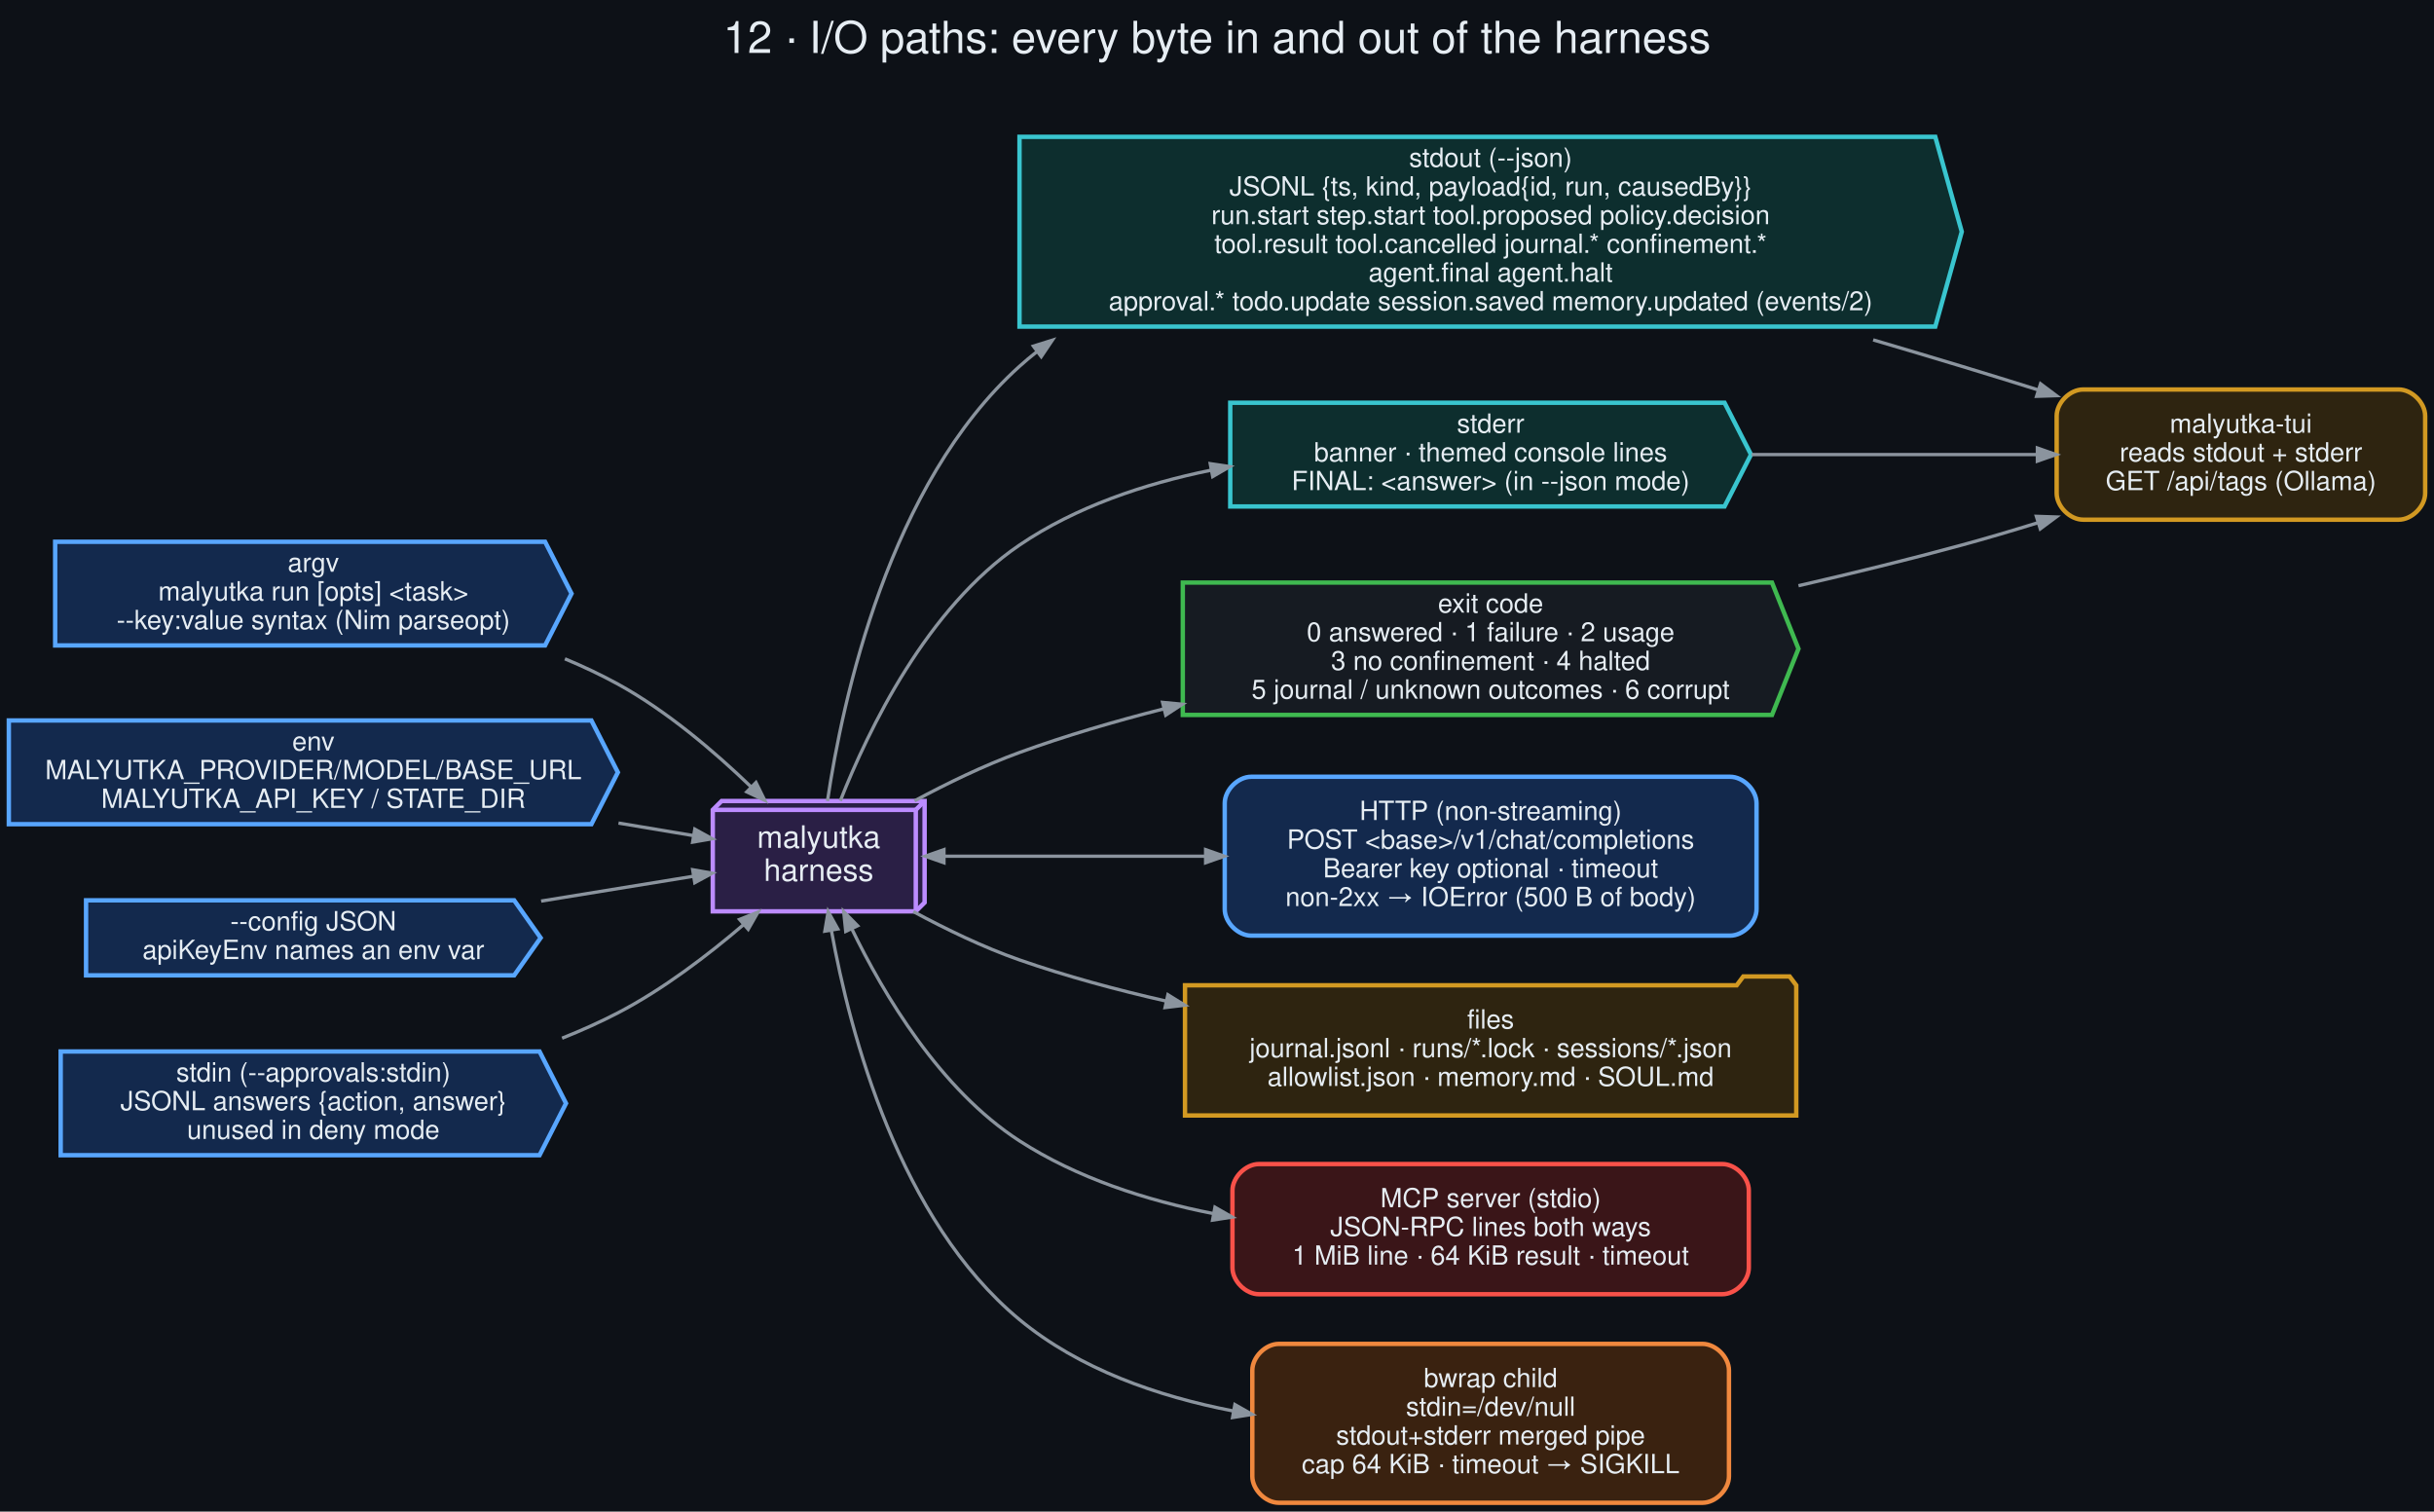
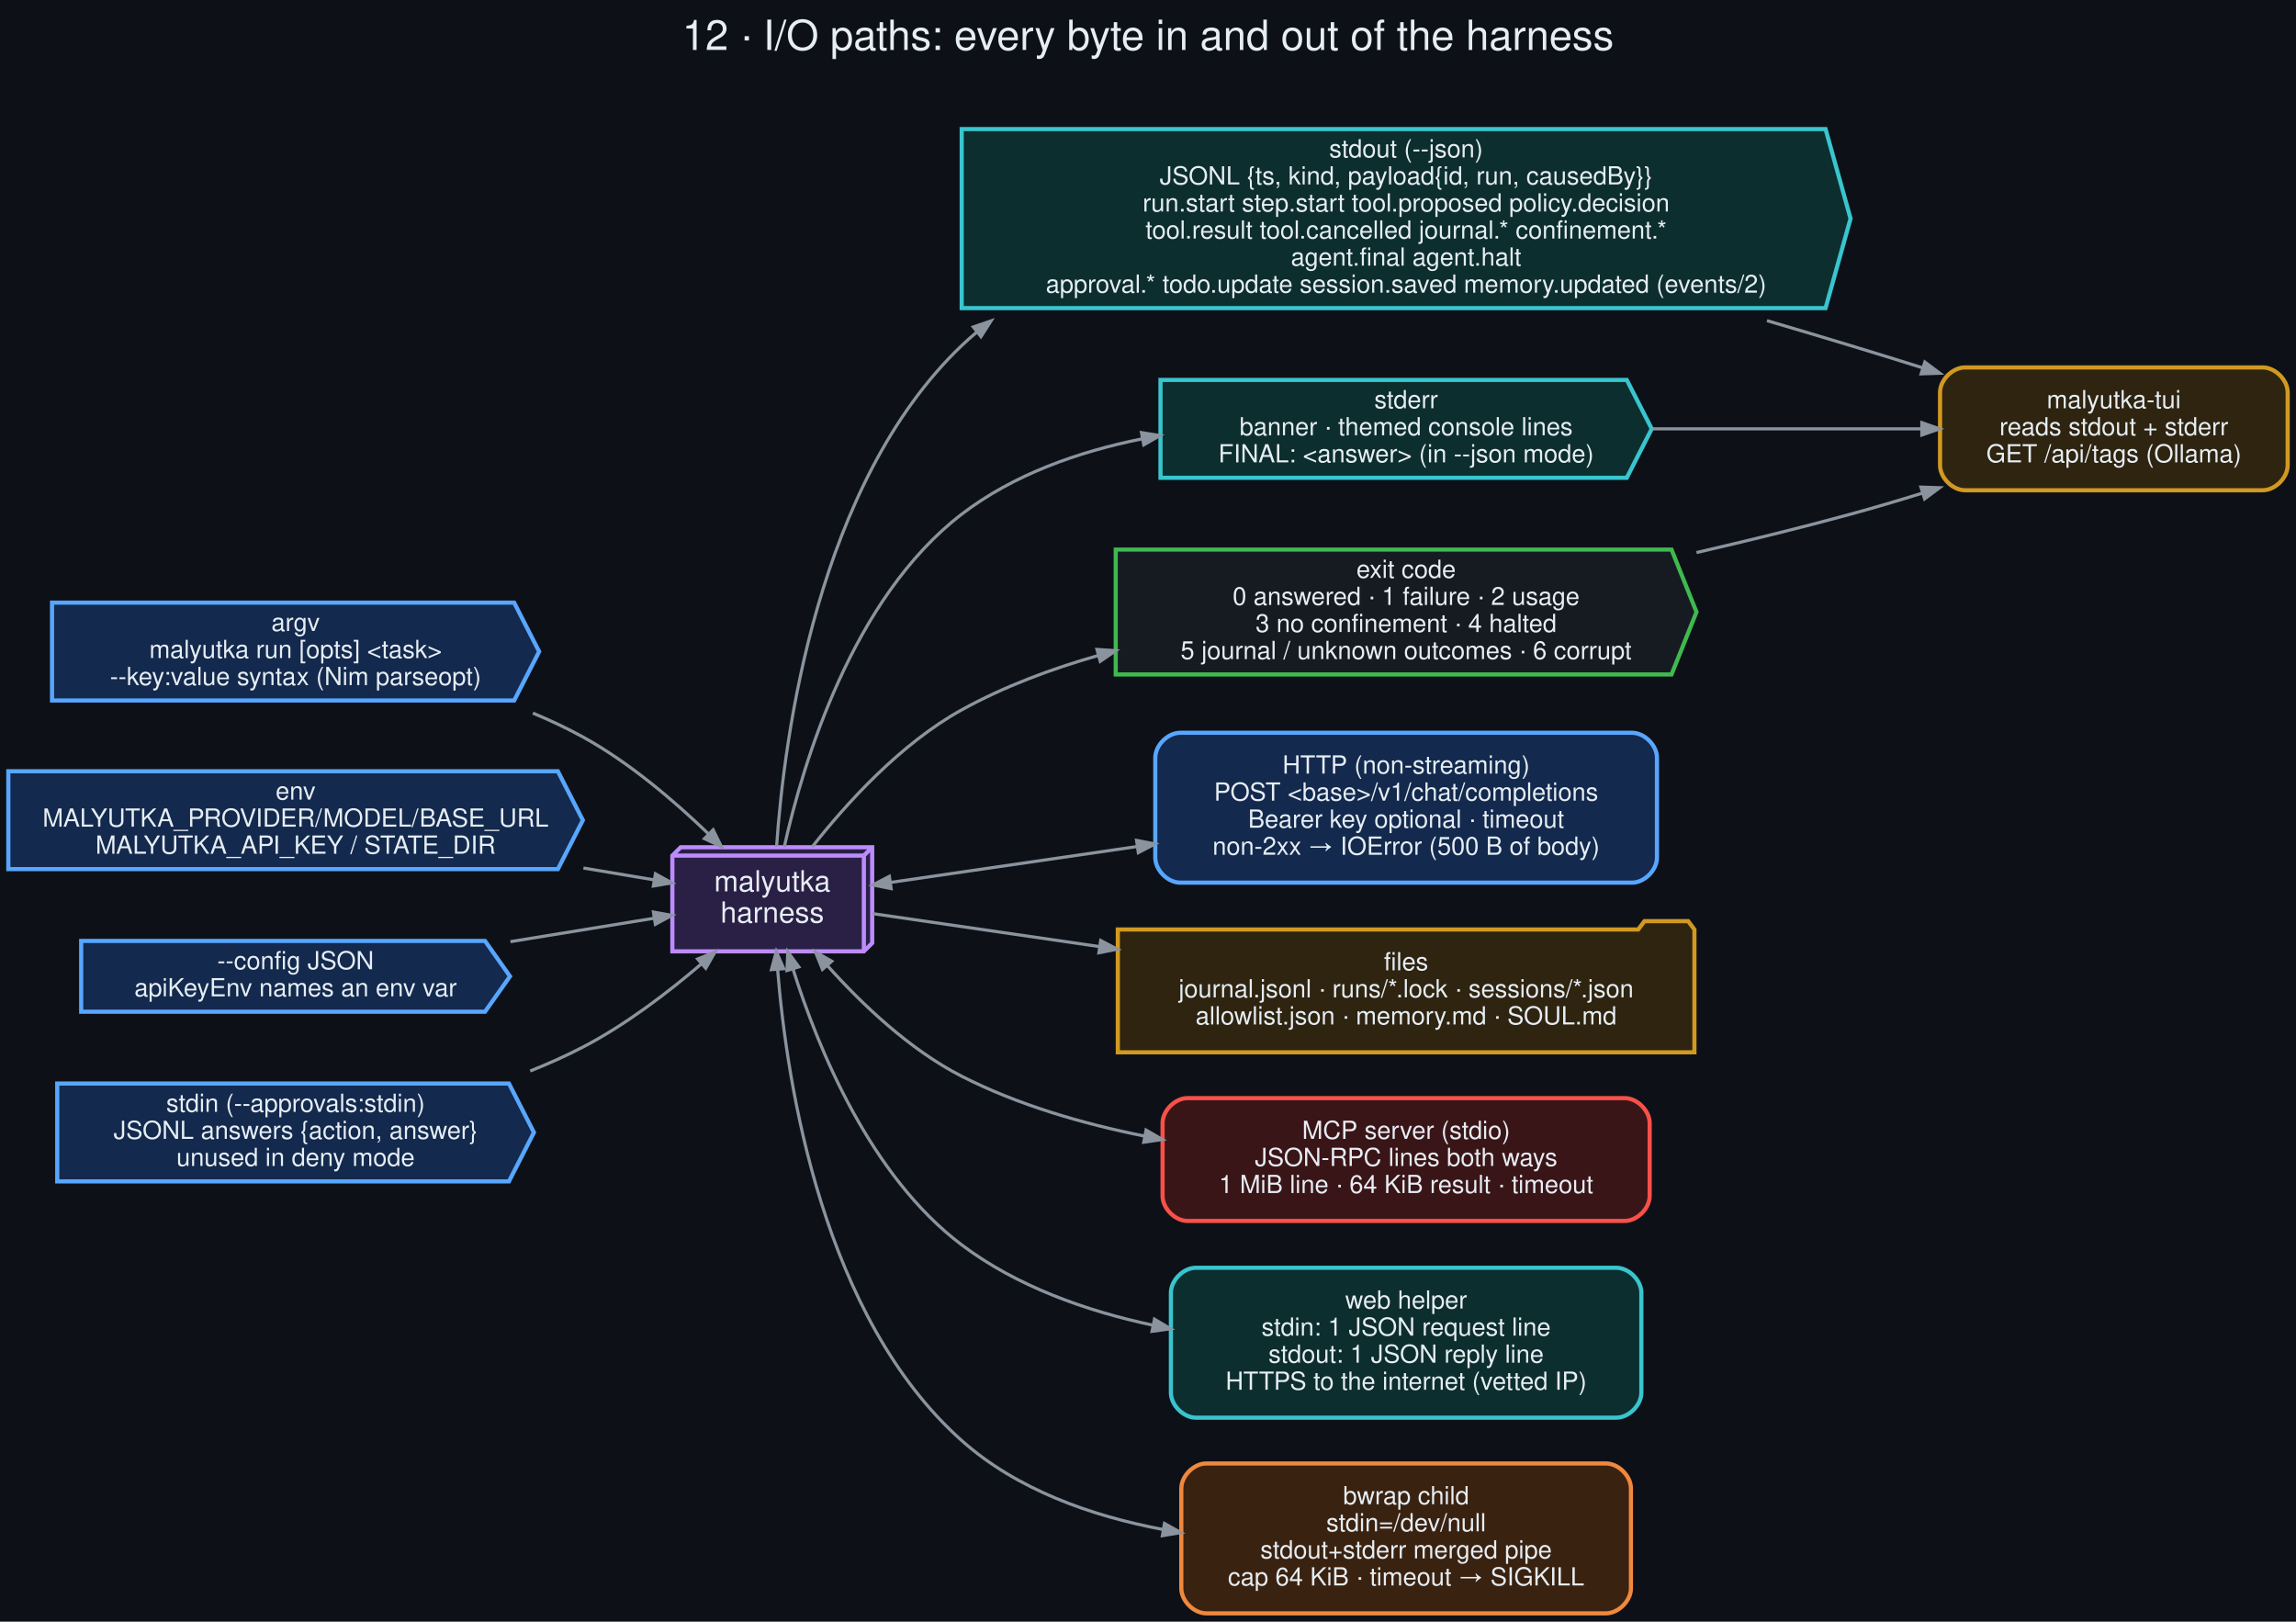
- <svg xmlns="http://www.w3.org/2000/svg" width="1103pt" height="685pt" viewBox="0.00 0.00 1103.00 685.00">
-   <g id="graph0" class="graph" transform="scale(1 1) rotate(0) translate(4 681)">
-     <polygon fill="#0d1117" stroke="transparent" points="-4,4 -4,-681 1099,-681 1099,4 -4,4" />
-     <text text-anchor="middle" x="547.5" y="-657" font-family="Helvetica,sans-Serif" font-size="20.00" fill="#e6edf3">12 · I/O paths: every byte in and out of the harness</text>
-     <text text-anchor="middle" x="547.5" y="-635" font-family="Helvetica,sans-Serif" font-size="20.00" fill="#e6edf3"> </text>
+ <svg xmlns="http://www.w3.org/2000/svg" width="1103pt" height="779pt" viewBox="0.00 0.00 1103.00 779.00">
+   <g id="graph0" class="graph" transform="scale(1 1) rotate(0) translate(4 775)">
+     <polygon fill="#0d1117" stroke="transparent" points="-4,4 -4,-775 1099,-775 1099,4 -4,4" />
+     <text text-anchor="middle" x="547.5" y="-751" font-family="Helvetica,sans-Serif" font-size="20.00" fill="#e6edf3">12 · I/O paths: every byte in and out of the harness</text>
+     <text text-anchor="middle" x="547.5" y="-729" font-family="Helvetica,sans-Serif" font-size="20.00" fill="#e6edf3"> </text>
    <g id="node1" class="node">
-       <polygon fill="#13294d" stroke="#58a6ff" stroke-width="2" points="243,-435.5 21,-435.5 21,-388.5 243,-388.5 255,-412 243,-435.5" />
-       <text text-anchor="middle" x="138" y="-421.9" font-family="Helvetica,sans-Serif" font-size="12.00" fill="#e6edf3">argv</text>
-       <text text-anchor="middle" x="138" y="-408.9" font-family="Helvetica,sans-Serif" font-size="12.00" fill="#e6edf3">malyutka run [opts] &lt;task&gt;</text>
-       <text text-anchor="middle" x="138" y="-395.9" font-family="Helvetica,sans-Serif" font-size="12.00" fill="#e6edf3">--key:value syntax (Nim parseopt)</text>
+       <polygon fill="#13294d" stroke="#58a6ff" stroke-width="2" points="243,-485.5 21,-485.5 21,-438.5 243,-438.5 255,-462 243,-485.5" />
+       <text text-anchor="middle" x="138" y="-471.9" font-family="Helvetica,sans-Serif" font-size="12.00" fill="#e6edf3">argv</text>
+       <text text-anchor="middle" x="138" y="-458.9" font-family="Helvetica,sans-Serif" font-size="12.00" fill="#e6edf3">malyutka run [opts] &lt;task&gt;</text>
+       <text text-anchor="middle" x="138" y="-445.9" font-family="Helvetica,sans-Serif" font-size="12.00" fill="#e6edf3">--key:value syntax (Nim parseopt)</text>
    </g>
    <g id="node5" class="node">
-       <polygon fill="#2a1f45" stroke="#bc8cff" stroke-width="2" points="415,-318 323,-318 319,-314 319,-268 411,-268 415,-272 415,-318" />
-       <polyline fill="none" stroke="#bc8cff" stroke-width="2" points="411,-314 319,-314 " />
-       <polyline fill="none" stroke="#bc8cff" stroke-width="2" points="411,-314 411,-268 " />
-       <polyline fill="none" stroke="#bc8cff" stroke-width="2" points="411,-314 415,-318 " />
-       <text text-anchor="middle" x="367" y="-296.8" font-family="Helvetica,sans-Serif" font-size="14.00" fill="#e6edf3">malyutka</text>
-       <text text-anchor="middle" x="367" y="-281.8" font-family="Helvetica,sans-Serif" font-size="14.00" fill="#e6edf3">harness</text>
+       <polygon fill="#2a1f45" stroke="#bc8cff" stroke-width="2" points="415,-368 323,-368 319,-364 319,-318 411,-318 415,-322 415,-368" />
+       <polyline fill="none" stroke="#bc8cff" stroke-width="2" points="411,-364 319,-364 " />
+       <polyline fill="none" stroke="#bc8cff" stroke-width="2" points="411,-364 411,-318 " />
+       <polyline fill="none" stroke="#bc8cff" stroke-width="2" points="411,-364 415,-368 " />
+       <text text-anchor="middle" x="367" y="-346.8" font-family="Helvetica,sans-Serif" font-size="14.00" fill="#e6edf3">malyutka</text>
+       <text text-anchor="middle" x="367" y="-331.8" font-family="Helvetica,sans-Serif" font-size="14.00" fill="#e6edf3">harness</text>
    </g>
    <g id="edge1" class="edge">
-       <path fill="none" stroke="#8b949e" stroke-width="1.5" d="M251.99,-382.45C260.29,-378.99 268.38,-375.18 276,-371 298.24,-358.78 319.83,-340.35 336.3,-324.48" />
-       <polygon fill="#8b949e" stroke="#8b949e" stroke-width="1.5" points="338.59,-326.39 342.57,-318.31 334.42,-322.15 338.59,-326.39" />
+       <path fill="none" stroke="#8b949e" stroke-width="1.5" d="M251.99,-432.45C260.29,-428.99 268.38,-425.18 276,-421 298.24,-408.78 319.83,-390.35 336.3,-374.48" />
+       <polygon fill="#8b949e" stroke="#8b949e" stroke-width="1.5" points="338.59,-376.39 342.57,-368.31 334.42,-372.15 338.59,-376.39" />
    </g>
    <g id="node2" class="node">
-       <polygon fill="#13294d" stroke="#58a6ff" stroke-width="2" points="264,-354.5 0,-354.5 0,-307.5 264,-307.5 276,-331 264,-354.5" />
-       <text text-anchor="middle" x="138" y="-340.9" font-family="Helvetica,sans-Serif" font-size="12.00" fill="#e6edf3">env</text>
-       <text text-anchor="middle" x="138" y="-327.9" font-family="Helvetica,sans-Serif" font-size="12.00" fill="#e6edf3">MALYUTKA_PROVIDER/MODEL/BASE_URL</text>
-       <text text-anchor="middle" x="138" y="-314.9" font-family="Helvetica,sans-Serif" font-size="12.00" fill="#e6edf3">MALYUTKA_API_KEY / STATE_DIR</text>
+       <polygon fill="#13294d" stroke="#58a6ff" stroke-width="2" points="264,-404.5 0,-404.5 0,-357.5 264,-357.5 276,-381 264,-404.5" />
+       <text text-anchor="middle" x="138" y="-390.9" font-family="Helvetica,sans-Serif" font-size="12.00" fill="#e6edf3">env</text>
+       <text text-anchor="middle" x="138" y="-377.9" font-family="Helvetica,sans-Serif" font-size="12.00" fill="#e6edf3">MALYUTKA_PROVIDER/MODEL/BASE_URL</text>
+       <text text-anchor="middle" x="138" y="-364.9" font-family="Helvetica,sans-Serif" font-size="12.00" fill="#e6edf3">MALYUTKA_API_KEY / STATE_DIR</text>
    </g>
    <g id="edge2" class="edge">
-       <path fill="none" stroke="#8b949e" stroke-width="1.5" d="M276.28,-308.02C288.1,-306.04 299.56,-304.12 310.11,-302.36" />
-       <polygon fill="#8b949e" stroke="#8b949e" stroke-width="1.5" points="310.86,-305.25 318.75,-300.91 309.88,-299.38 310.86,-305.25" />
+       <path fill="none" stroke="#8b949e" stroke-width="1.5" d="M276.28,-358.02C288.1,-356.04 299.56,-354.12 310.11,-352.36" />
+       <polygon fill="#8b949e" stroke="#8b949e" stroke-width="1.5" points="310.86,-355.25 318.75,-350.91 309.88,-349.38 310.86,-355.25" />
    </g>
    <g id="node3" class="node">
-       <polygon fill="#13294d" stroke="#58a6ff" stroke-width="2" points="229,-273 35,-273 35,-239 229,-239 241,-256 229,-273" />
-       <text text-anchor="middle" x="138" y="-259.4" font-family="Helvetica,sans-Serif" font-size="12.00" fill="#e6edf3">--config JSON</text>
-       <text text-anchor="middle" x="138" y="-246.4" font-family="Helvetica,sans-Serif" font-size="12.00" fill="#e6edf3">apiKeyEnv names an env var</text>
+       <polygon fill="#13294d" stroke="#58a6ff" stroke-width="2" points="229,-323 35,-323 35,-289 229,-289 241,-306 229,-323" />
+       <text text-anchor="middle" x="138" y="-309.4" font-family="Helvetica,sans-Serif" font-size="12.00" fill="#e6edf3">--config JSON</text>
+       <text text-anchor="middle" x="138" y="-296.4" font-family="Helvetica,sans-Serif" font-size="12.00" fill="#e6edf3">apiKeyEnv names an env var</text>
    </g>
    <g id="edge3" class="edge">
-       <path fill="none" stroke="#8b949e" stroke-width="1.5" d="M241.21,-272.66C265,-276.54 289.46,-280.52 310.35,-283.93" />
-       <polygon fill="#8b949e" stroke="#8b949e" stroke-width="1.5" points="309.9,-286.87 318.77,-285.3 310.85,-281 309.9,-286.87" />
+       <path fill="none" stroke="#8b949e" stroke-width="1.5" d="M241.21,-322.66C265,-326.54 289.46,-330.52 310.35,-333.93" />
+       <polygon fill="#8b949e" stroke="#8b949e" stroke-width="1.5" points="309.9,-336.87 318.77,-335.3 310.85,-331 309.9,-336.87" />
    </g>
    <g id="node4" class="node">
-       <polygon fill="#13294d" stroke="#58a6ff" stroke-width="2" points="240.5,-204.5 23.5,-204.5 23.5,-157.5 240.5,-157.5 252.5,-181 240.5,-204.5" />
-       <text text-anchor="middle" x="138" y="-190.9" font-family="Helvetica,sans-Serif" font-size="12.00" fill="#e6edf3">stdin (--approvals:stdin)</text>
-       <text text-anchor="middle" x="138" y="-177.9" font-family="Helvetica,sans-Serif" font-size="12.00" fill="#e6edf3">JSONL answers {action, answer}</text>
-       <text text-anchor="middle" x="138" y="-164.9" font-family="Helvetica,sans-Serif" font-size="12.00" fill="#e6edf3">unused in deny mode</text>
+       <polygon fill="#13294d" stroke="#58a6ff" stroke-width="2" points="240.5,-254.5 23.5,-254.5 23.5,-207.5 240.5,-207.5 252.5,-231 240.5,-254.5" />
+       <text text-anchor="middle" x="138" y="-240.9" font-family="Helvetica,sans-Serif" font-size="12.00" fill="#e6edf3">stdin (--approvals:stdin)</text>
+       <text text-anchor="middle" x="138" y="-227.9" font-family="Helvetica,sans-Serif" font-size="12.00" fill="#e6edf3">JSONL answers {action, answer}</text>
+       <text text-anchor="middle" x="138" y="-214.9" font-family="Helvetica,sans-Serif" font-size="12.00" fill="#e6edf3">unused in deny mode</text>
    </g>
    <g id="edge4" class="edge">
-       <path fill="none" stroke="#8b949e" stroke-width="1.5" d="M250.71,-210.52C259.43,-214 267.96,-217.82 276,-222 296.4,-232.6 316.71,-248.09 332.86,-261.9" />
-       <polygon fill="#8b949e" stroke="#8b949e" stroke-width="1.5" points="331.15,-264.35 339.52,-267.69 335.06,-259.87 331.15,-264.35" />
+       <path fill="none" stroke="#8b949e" stroke-width="1.5" d="M250.71,-260.52C259.43,-264 267.96,-267.82 276,-272 296.4,-282.6 316.71,-298.09 332.86,-311.9" />
+       <polygon fill="#8b949e" stroke="#8b949e" stroke-width="1.5" points="331.15,-314.35 339.52,-317.69 335.06,-309.87 331.15,-314.35" />
    </g>
    <g id="node6" class="node">
-       <polygon fill="#0d2e2e" stroke="#39c5cf" stroke-width="2" points="873,-619 458,-619 458,-533 873,-533 885,-576 873,-619" />
-       <text text-anchor="middle" x="671.5" y="-605.4" font-family="Helvetica,sans-Serif" font-size="12.00" fill="#e6edf3">stdout (--json)</text>
-       <text text-anchor="middle" x="671.5" y="-592.4" font-family="Helvetica,sans-Serif" font-size="12.00" fill="#e6edf3">JSONL {ts, kind, payload{id, run, causedBy}}</text>
-       <text text-anchor="middle" x="671.5" y="-579.4" font-family="Helvetica,sans-Serif" font-size="12.00" fill="#e6edf3">run.start step.start tool.proposed policy.decision</text>
-       <text text-anchor="middle" x="671.5" y="-566.4" font-family="Helvetica,sans-Serif" font-size="12.00" fill="#e6edf3">tool.result tool.cancelled journal.* confinement.*</text>
-       <text text-anchor="middle" x="671.5" y="-553.4" font-family="Helvetica,sans-Serif" font-size="12.00" fill="#e6edf3">agent.final agent.halt</text>
-       <text text-anchor="middle" x="671.5" y="-540.4" font-family="Helvetica,sans-Serif" font-size="12.00" fill="#e6edf3">approval.* todo.update session.saved memory.updated (events/2)</text>
+       <polygon fill="#0d2e2e" stroke="#39c5cf" stroke-width="2" points="873,-713 458,-713 458,-627 873,-627 885,-670 873,-713" />
+       <text text-anchor="middle" x="671.5" y="-699.4" font-family="Helvetica,sans-Serif" font-size="12.00" fill="#e6edf3">stdout (--json)</text>
+       <text text-anchor="middle" x="671.5" y="-686.4" font-family="Helvetica,sans-Serif" font-size="12.00" fill="#e6edf3">JSONL {ts, kind, payload{id, run, causedBy}}</text>
+       <text text-anchor="middle" x="671.5" y="-673.4" font-family="Helvetica,sans-Serif" font-size="12.00" fill="#e6edf3">run.start step.start tool.proposed policy.decision</text>
+       <text text-anchor="middle" x="671.5" y="-660.4" font-family="Helvetica,sans-Serif" font-size="12.00" fill="#e6edf3">tool.result tool.cancelled journal.* confinement.*</text>
+       <text text-anchor="middle" x="671.5" y="-647.4" font-family="Helvetica,sans-Serif" font-size="12.00" fill="#e6edf3">agent.final agent.halt</text>
+       <text text-anchor="middle" x="671.5" y="-634.4" font-family="Helvetica,sans-Serif" font-size="12.00" fill="#e6edf3">approval.* todo.update session.saved memory.updated (events/2)</text>
    </g>
    <g id="edge5" class="edge">
-       <path fill="none" stroke="#8b949e" stroke-width="1.5" d="M370.98,-318.03C377.8,-363.93 398.79,-461.74 458,-515 460.5,-517.25 463.08,-519.42 465.73,-521.51" />
-       <polygon fill="#8b949e" stroke="#8b949e" stroke-width="1.5" points="464.3,-524.15 472.9,-526.85 467.86,-519.38 464.3,-524.15" />
+       <path fill="none" stroke="#8b949e" stroke-width="1.5" d="M369.07,-368.31C372.68,-420.92 388.52,-542.69 458,-609 460.36,-611.25 462.8,-613.42 465.31,-615.51" />
+       <polygon fill="#8b949e" stroke="#8b949e" stroke-width="1.5" points="463.58,-617.94 472.1,-620.86 467.26,-613.27 463.58,-617.94" />
    </g>
    <g id="node7" class="node">
-       <polygon fill="#0d2e2e" stroke="#39c5cf" stroke-width="2" points="777.5,-498.5 553.5,-498.5 553.5,-451.5 777.5,-451.5 789.5,-475 777.5,-498.5" />
-       <text text-anchor="middle" x="671.5" y="-484.9" font-family="Helvetica,sans-Serif" font-size="12.00" fill="#e6edf3">stderr</text>
-       <text text-anchor="middle" x="671.5" y="-471.9" font-family="Helvetica,sans-Serif" font-size="12.00" fill="#e6edf3">banner · themed console lines</text>
-       <text text-anchor="middle" x="671.5" y="-458.9" font-family="Helvetica,sans-Serif" font-size="12.00" fill="#e6edf3">FINAL: &lt;answer&gt; (in --json mode)</text>
+       <polygon fill="#0d2e2e" stroke="#39c5cf" stroke-width="2" points="777.5,-592.5 553.5,-592.5 553.5,-545.5 777.5,-545.5 789.5,-569 777.5,-592.5" />
+       <text text-anchor="middle" x="671.5" y="-578.9" font-family="Helvetica,sans-Serif" font-size="12.00" fill="#e6edf3">stderr</text>
+       <text text-anchor="middle" x="671.5" y="-565.9" font-family="Helvetica,sans-Serif" font-size="12.00" fill="#e6edf3">banner · themed console lines</text>
+       <text text-anchor="middle" x="671.5" y="-552.9" font-family="Helvetica,sans-Serif" font-size="12.00" fill="#e6edf3">FINAL: &lt;answer&gt; (in --json mode)</text>
    </g>
    <g id="edge6" class="edge">
-       <path fill="none" stroke="#8b949e" stroke-width="1.5" d="M376.81,-318.12C389.49,-350.36 416.08,-405.53 458,-434 483.5,-451.32 514.48,-461.75 544.8,-467.93" />
-       <polygon fill="#8b949e" stroke="#8b949e" stroke-width="1.5" points="544.43,-470.88 553.34,-469.56 545.55,-465.04 544.43,-470.88" />
+       <path fill="none" stroke="#8b949e" stroke-width="1.5" d="M372.76,-368.19C381.79,-408.65 405.43,-487.68 458,-528 482.8,-547.02 513.92,-558.01 544.63,-564.18" />
+       <polygon fill="#8b949e" stroke="#8b949e" stroke-width="1.5" points="544.37,-567.16 553.27,-565.79 545.47,-561.31 544.37,-567.16" />
    </g>
    <g id="node8" class="node">
-       <polygon fill="#161b22" stroke="#3fb950" stroke-width="2" points="799,-417 532,-417 532,-357 799,-357 811,-387 799,-417" />
-       <text text-anchor="middle" x="671.5" y="-403.4" font-family="Helvetica,sans-Serif" font-size="12.00" fill="#e6edf3">exit code</text>
-       <text text-anchor="middle" x="671.5" y="-390.4" font-family="Helvetica,sans-Serif" font-size="12.00" fill="#e6edf3">0 answered · 1 failure · 2 usage</text>
-       <text text-anchor="middle" x="671.5" y="-377.4" font-family="Helvetica,sans-Serif" font-size="12.00" fill="#e6edf3">3 no confinement · 4 halted</text>
-       <text text-anchor="middle" x="671.5" y="-364.4" font-family="Helvetica,sans-Serif" font-size="12.00" fill="#e6edf3">5 journal / unknown outcomes · 6 corrupt</text>
+       <polygon fill="#161b22" stroke="#3fb950" stroke-width="2" points="799,-511 532,-511 532,-451 799,-451 811,-481 799,-511" />
+       <text text-anchor="middle" x="671.5" y="-497.4" font-family="Helvetica,sans-Serif" font-size="12.00" fill="#e6edf3">exit code</text>
+       <text text-anchor="middle" x="671.5" y="-484.4" font-family="Helvetica,sans-Serif" font-size="12.00" fill="#e6edf3">0 answered · 1 failure · 2 usage</text>
+       <text text-anchor="middle" x="671.5" y="-471.4" font-family="Helvetica,sans-Serif" font-size="12.00" fill="#e6edf3">3 no confinement · 4 halted</text>
+       <text text-anchor="middle" x="671.5" y="-458.4" font-family="Helvetica,sans-Serif" font-size="12.00" fill="#e6edf3">5 journal / unknown outcomes · 6 corrupt</text>
    </g>
    <g id="edge7" class="edge">
-       <path fill="none" stroke="#8b949e" stroke-width="1.5" d="M410.44,-318.09C425.12,-325.98 441.94,-334.15 458,-340 478.78,-347.57 501.16,-354.14 523.33,-359.76" />
-       <polygon fill="#8b949e" stroke="#8b949e" stroke-width="1.5" points="522.84,-362.71 531.81,-361.87 524.28,-356.93 522.84,-362.71" />
+       <path fill="none" stroke="#8b949e" stroke-width="1.5" d="M386.18,-368.19C402.59,-389.04 428.62,-417.79 458,-434 478.18,-445.14 500.81,-453.64 523.58,-460.12" />
+       <polygon fill="#8b949e" stroke="#8b949e" stroke-width="1.5" points="522.98,-463.04 531.97,-462.42 524.56,-457.3 522.98,-463.04" />
    </g>
    <g id="node9" class="node">
-       <path fill="#13294d" stroke="#58a6ff" stroke-width="2" d="M780,-329C780,-329 563,-329 563,-329 557,-329 551,-323 551,-317 551,-317 551,-269 551,-269 551,-263 557,-257 563,-257 563,-257 780,-257 780,-257 786,-257 792,-263 792,-269 792,-269 792,-317 792,-317 792,-323 786,-329 780,-329" />
-       <text text-anchor="middle" x="671.5" y="-309.4" font-family="Helvetica,sans-Serif" font-size="12.00" fill="#e6edf3">HTTP (non-streaming)</text>
-       <text text-anchor="middle" x="671.5" y="-296.4" font-family="Helvetica,sans-Serif" font-size="12.00" fill="#e6edf3">POST &lt;base&gt;/v1/chat/completions</text>
-       <text text-anchor="middle" x="671.5" y="-283.4" font-family="Helvetica,sans-Serif" font-size="12.00" fill="#e6edf3">Bearer key optional · timeout</text>
-       <text text-anchor="middle" x="671.5" y="-270.4" font-family="Helvetica,sans-Serif" font-size="12.00" fill="#e6edf3">non-2xx → IOError (500 B of body)</text>
+       <path fill="#13294d" stroke="#58a6ff" stroke-width="2" d="M780,-423C780,-423 563,-423 563,-423 557,-423 551,-417 551,-411 551,-411 551,-363 551,-363 551,-357 557,-351 563,-351 563,-351 780,-351 780,-351 786,-351 792,-357 792,-363 792,-363 792,-411 792,-411 792,-417 786,-423 780,-423" />
+       <text text-anchor="middle" x="671.5" y="-403.4" font-family="Helvetica,sans-Serif" font-size="12.00" fill="#e6edf3">HTTP (non-streaming)</text>
+       <text text-anchor="middle" x="671.5" y="-390.4" font-family="Helvetica,sans-Serif" font-size="12.00" fill="#e6edf3">POST &lt;base&gt;/v1/chat/completions</text>
+       <text text-anchor="middle" x="671.5" y="-377.4" font-family="Helvetica,sans-Serif" font-size="12.00" fill="#e6edf3">Bearer key optional · timeout</text>
+       <text text-anchor="middle" x="671.5" y="-364.4" font-family="Helvetica,sans-Serif" font-size="12.00" fill="#e6edf3">non-2xx → IOError (500 B of body)</text>
    </g>
    <g id="edge8" class="edge">
-       <path fill="none" stroke="#8b949e" stroke-width="1.5" d="M424.05,-293C457.35,-293 501.02,-293 542.33,-293" />
-       <polygon fill="#8b949e" stroke="#8b949e" stroke-width="1.5" points="423.77,-290.03 415.27,-293 423.77,-295.98 423.77,-290.03" />
-       <polygon fill="#8b949e" stroke="#8b949e" stroke-width="1.5" points="542.34,-295.98 550.84,-293 542.34,-290.03 542.34,-295.98" />
+       <path fill="none" stroke="#8b949e" stroke-width="1.5" d="M424.05,-351.15C457.35,-356 501.02,-362.35 542.33,-368.36" />
+       <polygon fill="#8b949e" stroke="#8b949e" stroke-width="1.5" points="424.11,-348.15 415.27,-349.88 423.25,-354.04 424.11,-348.15" />
+       <polygon fill="#8b949e" stroke="#8b949e" stroke-width="1.5" points="542,-371.31 550.84,-369.59 542.85,-365.43 542,-371.31" />
    </g>
    <g id="node10" class="node">
-       <polygon fill="#2e2410" stroke="#d29922" stroke-width="2" points="810,-234.5 807,-238.5 786,-238.5 783,-234.5 533,-234.5 533,-175.5 810,-175.5 810,-234.5" />
-       <text text-anchor="middle" x="671.5" y="-214.9" font-family="Helvetica,sans-Serif" font-size="12.00" fill="#e6edf3">files</text>
-       <text text-anchor="middle" x="671.5" y="-201.9" font-family="Helvetica,sans-Serif" font-size="12.00" fill="#e6edf3">journal.jsonl · runs/*.lock · sessions/*.json</text>
-       <text text-anchor="middle" x="671.5" y="-188.9" font-family="Helvetica,sans-Serif" font-size="12.00" fill="#e6edf3">allowlist.json · memory.md · SOUL.md</text>
+       <polygon fill="#2e2410" stroke="#d29922" stroke-width="2" points="810,-328.5 807,-332.5 786,-332.5 783,-328.5 533,-328.5 533,-269.5 810,-269.5 810,-328.5" />
+       <text text-anchor="middle" x="671.5" y="-308.9" font-family="Helvetica,sans-Serif" font-size="12.00" fill="#e6edf3">files</text>
+       <text text-anchor="middle" x="671.5" y="-295.9" font-family="Helvetica,sans-Serif" font-size="12.00" fill="#e6edf3">journal.jsonl · runs/*.lock · sessions/*.json</text>
+       <text text-anchor="middle" x="671.5" y="-282.9" font-family="Helvetica,sans-Serif" font-size="12.00" fill="#e6edf3">allowlist.json · memory.md · SOUL.md</text>
    </g>
    <g id="edge9" class="edge">
-       <path fill="none" stroke="#8b949e" stroke-width="1.5" d="M409.89,-267.9C424.68,-259.92 441.69,-251.69 458,-246 479.17,-238.61 502.01,-232.44 524.6,-227.31" />
-       <polygon fill="#8b949e" stroke="#8b949e" stroke-width="1.5" points="525.25,-230.22 532.91,-225.48 523.97,-224.41 525.25,-230.22" />
+       <path fill="none" stroke="#8b949e" stroke-width="1.5" d="M415.27,-336.12C444.9,-331.82 484.85,-326 524.33,-320.26" />
+       <polygon fill="#8b949e" stroke="#8b949e" stroke-width="1.5" points="524.77,-323.2 532.75,-319.04 523.91,-317.32 524.77,-323.2" />
    </g>
    <g id="node11" class="node">
-       <path fill="#3a1518" stroke="#f85149" stroke-width="2" d="M776.5,-153.5C776.5,-153.5 566.5,-153.5 566.5,-153.5 560.5,-153.5 554.5,-147.5 554.5,-141.5 554.5,-141.5 554.5,-106.5 554.5,-106.5 554.5,-100.5 560.5,-94.5 566.5,-94.5 566.5,-94.5 776.5,-94.5 776.5,-94.5 782.5,-94.5 788.5,-100.5 788.5,-106.5 788.5,-106.5 788.5,-141.5 788.5,-141.5 788.5,-147.5 782.5,-153.5 776.5,-153.5" />
-       <text text-anchor="middle" x="671.5" y="-133.9" font-family="Helvetica,sans-Serif" font-size="12.00" fill="#e6edf3">MCP server (stdio)</text>
-       <text text-anchor="middle" x="671.5" y="-120.9" font-family="Helvetica,sans-Serif" font-size="12.00" fill="#e6edf3">JSON-RPC lines both ways</text>
-       <text text-anchor="middle" x="671.5" y="-107.9" font-family="Helvetica,sans-Serif" font-size="12.00" fill="#e6edf3">1 MiB line · 64 KiB result · timeout</text>
+       <path fill="#3a1518" stroke="#f85149" stroke-width="2" d="M776.5,-247.5C776.5,-247.5 566.5,-247.5 566.5,-247.5 560.5,-247.5 554.5,-241.5 554.5,-235.5 554.5,-235.5 554.5,-200.5 554.5,-200.5 554.5,-194.5 560.5,-188.5 566.5,-188.5 566.5,-188.5 776.5,-188.5 776.5,-188.5 782.5,-188.5 788.5,-194.5 788.5,-200.5 788.5,-200.5 788.5,-235.5 788.5,-235.5 788.5,-241.5 782.5,-247.5 776.5,-247.5" />
+       <text text-anchor="middle" x="671.5" y="-227.9" font-family="Helvetica,sans-Serif" font-size="12.00" fill="#e6edf3">MCP server (stdio)</text>
+       <text text-anchor="middle" x="671.5" y="-214.9" font-family="Helvetica,sans-Serif" font-size="12.00" fill="#e6edf3">JSON-RPC lines both ways</text>
+       <text text-anchor="middle" x="671.5" y="-201.9" font-family="Helvetica,sans-Serif" font-size="12.00" fill="#e6edf3">1 MiB line · 64 KiB result · timeout</text>
    </g>
    <g id="edge11" class="edge">
-       <path fill="none" stroke="#8b949e" stroke-width="1.5" d="M381.95,-260.21C396.46,-230.25 422.11,-187.2 458,-164 484.01,-147.19 515.32,-137.06 545.82,-131.05" />
-       <polygon fill="#8b949e" stroke="#8b949e" stroke-width="1.5" points="379.26,-258.94 378.33,-267.9 384.64,-261.48 379.26,-258.94" />
-       <polygon fill="#8b949e" stroke="#8b949e" stroke-width="1.5" points="546.58,-133.93 554.39,-129.46 545.49,-128.08 546.58,-133.93" />
+       <path fill="none" stroke="#8b949e" stroke-width="1.5" d="M393.51,-311.11C409.96,-292.72 432.93,-270.78 458,-258 484.98,-244.25 516.05,-235.19 545.97,-229.23" />
+       <polygon fill="#8b949e" stroke="#8b949e" stroke-width="1.5" points="391.1,-309.34 387.75,-317.7 395.58,-313.26 391.1,-309.34" />
+       <polygon fill="#8b949e" stroke="#8b949e" stroke-width="1.5" points="546.57,-232.15 554.37,-227.63 545.46,-226.3 546.57,-232.15" />
    </g>
    <g id="node12" class="node">
+       <path fill="#0d2e2e" stroke="#39c5cf" stroke-width="2" d="M772.5,-166C772.5,-166 570.5,-166 570.5,-166 564.5,-166 558.5,-160 558.5,-154 558.5,-154 558.5,-106 558.5,-106 558.5,-100 564.5,-94 570.5,-94 570.5,-94 772.5,-94 772.5,-94 778.5,-94 784.5,-100 784.5,-106 784.5,-106 784.5,-154 784.5,-154 784.5,-160 778.5,-166 772.5,-166" />
+       <text text-anchor="middle" x="671.5" y="-146.4" font-family="Helvetica,sans-Serif" font-size="12.00" fill="#e6edf3">web helper</text>
+       <text text-anchor="middle" x="671.5" y="-133.4" font-family="Helvetica,sans-Serif" font-size="12.00" fill="#e6edf3">stdin: 1 JSON request line</text>
+       <text text-anchor="middle" x="671.5" y="-120.4" font-family="Helvetica,sans-Serif" font-size="12.00" fill="#e6edf3">stdout: 1 JSON reply line</text>
+       <text text-anchor="middle" x="671.5" y="-107.4" font-family="Helvetica,sans-Serif" font-size="12.00" fill="#e6edf3">HTTPS to the internet (vetted IP)</text>
+     </g>
+     <g id="edge12" class="edge">
+       <path fill="none" stroke="#8b949e" stroke-width="1.5" d="M376.94,-309.58C388.92,-271.48 413.95,-210.2 458,-177 484.38,-157.12 517.53,-145.33 549.75,-138.43" />
+       <polygon fill="#8b949e" stroke="#8b949e" stroke-width="1.5" points="374.07,-308.8 374.45,-317.8 379.76,-310.53 374.07,-308.8" />
+       <polygon fill="#8b949e" stroke="#8b949e" stroke-width="1.5" points="550.61,-141.3 558.36,-136.7 549.44,-135.46 550.61,-141.3" />
+     </g>
+     <g id="node13" class="node">
      <path fill="#3a2210" stroke="#f0883e" stroke-width="2" d="M767.5,-72C767.5,-72 575.5,-72 575.5,-72 569.5,-72 563.5,-66 563.5,-60 563.5,-60 563.5,-12 563.5,-12 563.5,-6 569.5,0 575.5,0 575.5,0 767.5,0 767.5,0 773.5,0 779.5,-6 779.5,-12 779.5,-12 779.5,-60 779.5,-60 779.5,-66 773.5,-72 767.5,-72" />
      <text text-anchor="middle" x="671.5" y="-52.4" font-family="Helvetica,sans-Serif" font-size="12.00" fill="#e6edf3">bwrap child</text>
      <text text-anchor="middle" x="671.5" y="-39.4" font-family="Helvetica,sans-Serif" font-size="12.00" fill="#e6edf3">stdin=/dev/null</text>
      <text text-anchor="middle" x="671.5" y="-26.4" font-family="Helvetica,sans-Serif" font-size="12.00" fill="#e6edf3">stdout+stderr merged pipe</text>
      <text text-anchor="middle" x="671.5" y="-13.4" font-family="Helvetica,sans-Serif" font-size="12.00" fill="#e6edf3">cap 64 KiB · timeout → SIGKILL</text>
    </g>
    <g id="edge10" class="edge">
-       <path fill="none" stroke="#8b949e" stroke-width="1.5" d="M372.76,-259.33C381.23,-212.44 403.48,-128.17 458,-83 485.09,-60.56 520.59,-48.22 554.79,-41.61" />
-       <polygon fill="#8b949e" stroke="#8b949e" stroke-width="1.5" points="369.79,-259.03 371.29,-267.91 375.66,-260.03 369.79,-259.03" />
-       <polygon fill="#8b949e" stroke="#8b949e" stroke-width="1.5" points="555.61,-44.49 563.45,-40.05 554.56,-38.63 555.61,-44.49" />
+       <path fill="none" stroke="#8b949e" stroke-width="1.5" d="M369.58,-309.12C374.09,-253.29 391.43,-142.28 458,-83 484.47,-59.43 520.07,-46.82 554.56,-40.31" />
+       <polygon fill="#8b949e" stroke="#8b949e" stroke-width="1.5" points="366.59,-309.21 368.94,-317.91 372.53,-309.65 366.59,-309.21" />
+       <polygon fill="#8b949e" stroke="#8b949e" stroke-width="1.5" points="555.43,-43.17 563.29,-38.78 554.41,-37.31 555.43,-43.17" />
    </g>
-     <g id="node13" class="node">
-       <path fill="#2e2410" stroke="#d29922" stroke-width="2" d="M1083,-504.5C1083,-504.5 940,-504.5 940,-504.5 934,-504.5 928,-498.5 928,-492.5 928,-492.5 928,-457.5 928,-457.5 928,-451.5 934,-445.5 940,-445.5 940,-445.5 1083,-445.5 1083,-445.5 1089,-445.5 1095,-451.5 1095,-457.5 1095,-457.5 1095,-492.5 1095,-492.5 1095,-498.5 1089,-504.5 1083,-504.5" />
-       <text text-anchor="middle" x="1011.5" y="-484.9" font-family="Helvetica,sans-Serif" font-size="12.00" fill="#e6edf3">malyutka-tui</text>
-       <text text-anchor="middle" x="1011.5" y="-471.9" font-family="Helvetica,sans-Serif" font-size="12.00" fill="#e6edf3">reads stdout + stderr</text>
-       <text text-anchor="middle" x="1011.5" y="-458.9" font-family="Helvetica,sans-Serif" font-size="12.00" fill="#e6edf3">GET /api/tags (Ollama)</text>
-     </g>
-     <g id="edge12" class="edge">
-       <path fill="none" stroke="#8b949e" stroke-width="1.5" d="M844.85,-526.98C858.45,-522.98 871.96,-518.95 885,-515 896.18,-511.61 907.9,-507.99 919.5,-504.35" />
-       <polygon fill="#8b949e" stroke="#8b949e" stroke-width="1.5" points="920.7,-507.09 927.91,-501.7 918.91,-501.41 920.7,-507.09" />
+     <g id="node14" class="node">
+       <path fill="#2e2410" stroke="#d29922" stroke-width="2" d="M1083,-598.5C1083,-598.5 940,-598.5 940,-598.5 934,-598.5 928,-592.5 928,-586.5 928,-586.5 928,-551.5 928,-551.5 928,-545.5 934,-539.5 940,-539.5 940,-539.5 1083,-539.5 1083,-539.5 1089,-539.5 1095,-545.5 1095,-551.5 1095,-551.5 1095,-586.5 1095,-586.5 1095,-592.5 1089,-598.5 1083,-598.5" />
+       <text text-anchor="middle" x="1011.5" y="-578.9" font-family="Helvetica,sans-Serif" font-size="12.00" fill="#e6edf3">malyutka-tui</text>
+       <text text-anchor="middle" x="1011.5" y="-565.9" font-family="Helvetica,sans-Serif" font-size="12.00" fill="#e6edf3">reads stdout + stderr</text>
+       <text text-anchor="middle" x="1011.5" y="-552.9" font-family="Helvetica,sans-Serif" font-size="12.00" fill="#e6edf3">GET /api/tags (Ollama)</text>
    </g>
    <g id="edge13" class="edge">
-       <path fill="none" stroke="#8b949e" stroke-width="1.5" d="M789.77,-475C832.13,-475 879.3,-475 919.12,-475" />
-       <polygon fill="#8b949e" stroke="#8b949e" stroke-width="1.5" points="919.26,-477.98 927.76,-475 919.26,-472.03 919.26,-477.98" />
+       <path fill="none" stroke="#8b949e" stroke-width="1.5" d="M844.85,-620.98C858.45,-616.98 871.96,-612.95 885,-609 896.18,-605.61 907.9,-601.99 919.5,-598.35" />
+       <polygon fill="#8b949e" stroke="#8b949e" stroke-width="1.5" points="920.7,-601.09 927.91,-595.7 918.91,-595.41 920.7,-601.09" />
    </g>
    <g id="edge14" class="edge">
-       <path fill="none" stroke="#8b949e" stroke-width="1.5" d="M811.01,-415.57C835.75,-421.26 861.22,-427.5 885,-434 896.21,-437.06 907.9,-440.52 919.44,-444.1" />
-       <polygon fill="#8b949e" stroke="#8b949e" stroke-width="1.5" points="918.81,-447.02 927.81,-446.72 920.59,-441.34 918.81,-447.02" />
+       <path fill="none" stroke="#8b949e" stroke-width="1.5" d="M789.77,-569C832.13,-569 879.3,-569 919.12,-569" />
+       <polygon fill="#8b949e" stroke="#8b949e" stroke-width="1.5" points="919.26,-571.98 927.76,-569 919.26,-566.03 919.26,-571.98" />
+     </g>
+     <g id="edge15" class="edge">
+       <path fill="none" stroke="#8b949e" stroke-width="1.5" d="M811.01,-509.57C835.75,-515.26 861.22,-521.5 885,-528 896.21,-531.06 907.9,-534.52 919.44,-538.1" />
+       <polygon fill="#8b949e" stroke="#8b949e" stroke-width="1.5" points="918.81,-541.02 927.81,-540.72 920.59,-535.34 918.81,-541.02" />
    </g>
  </g>
</svg>
